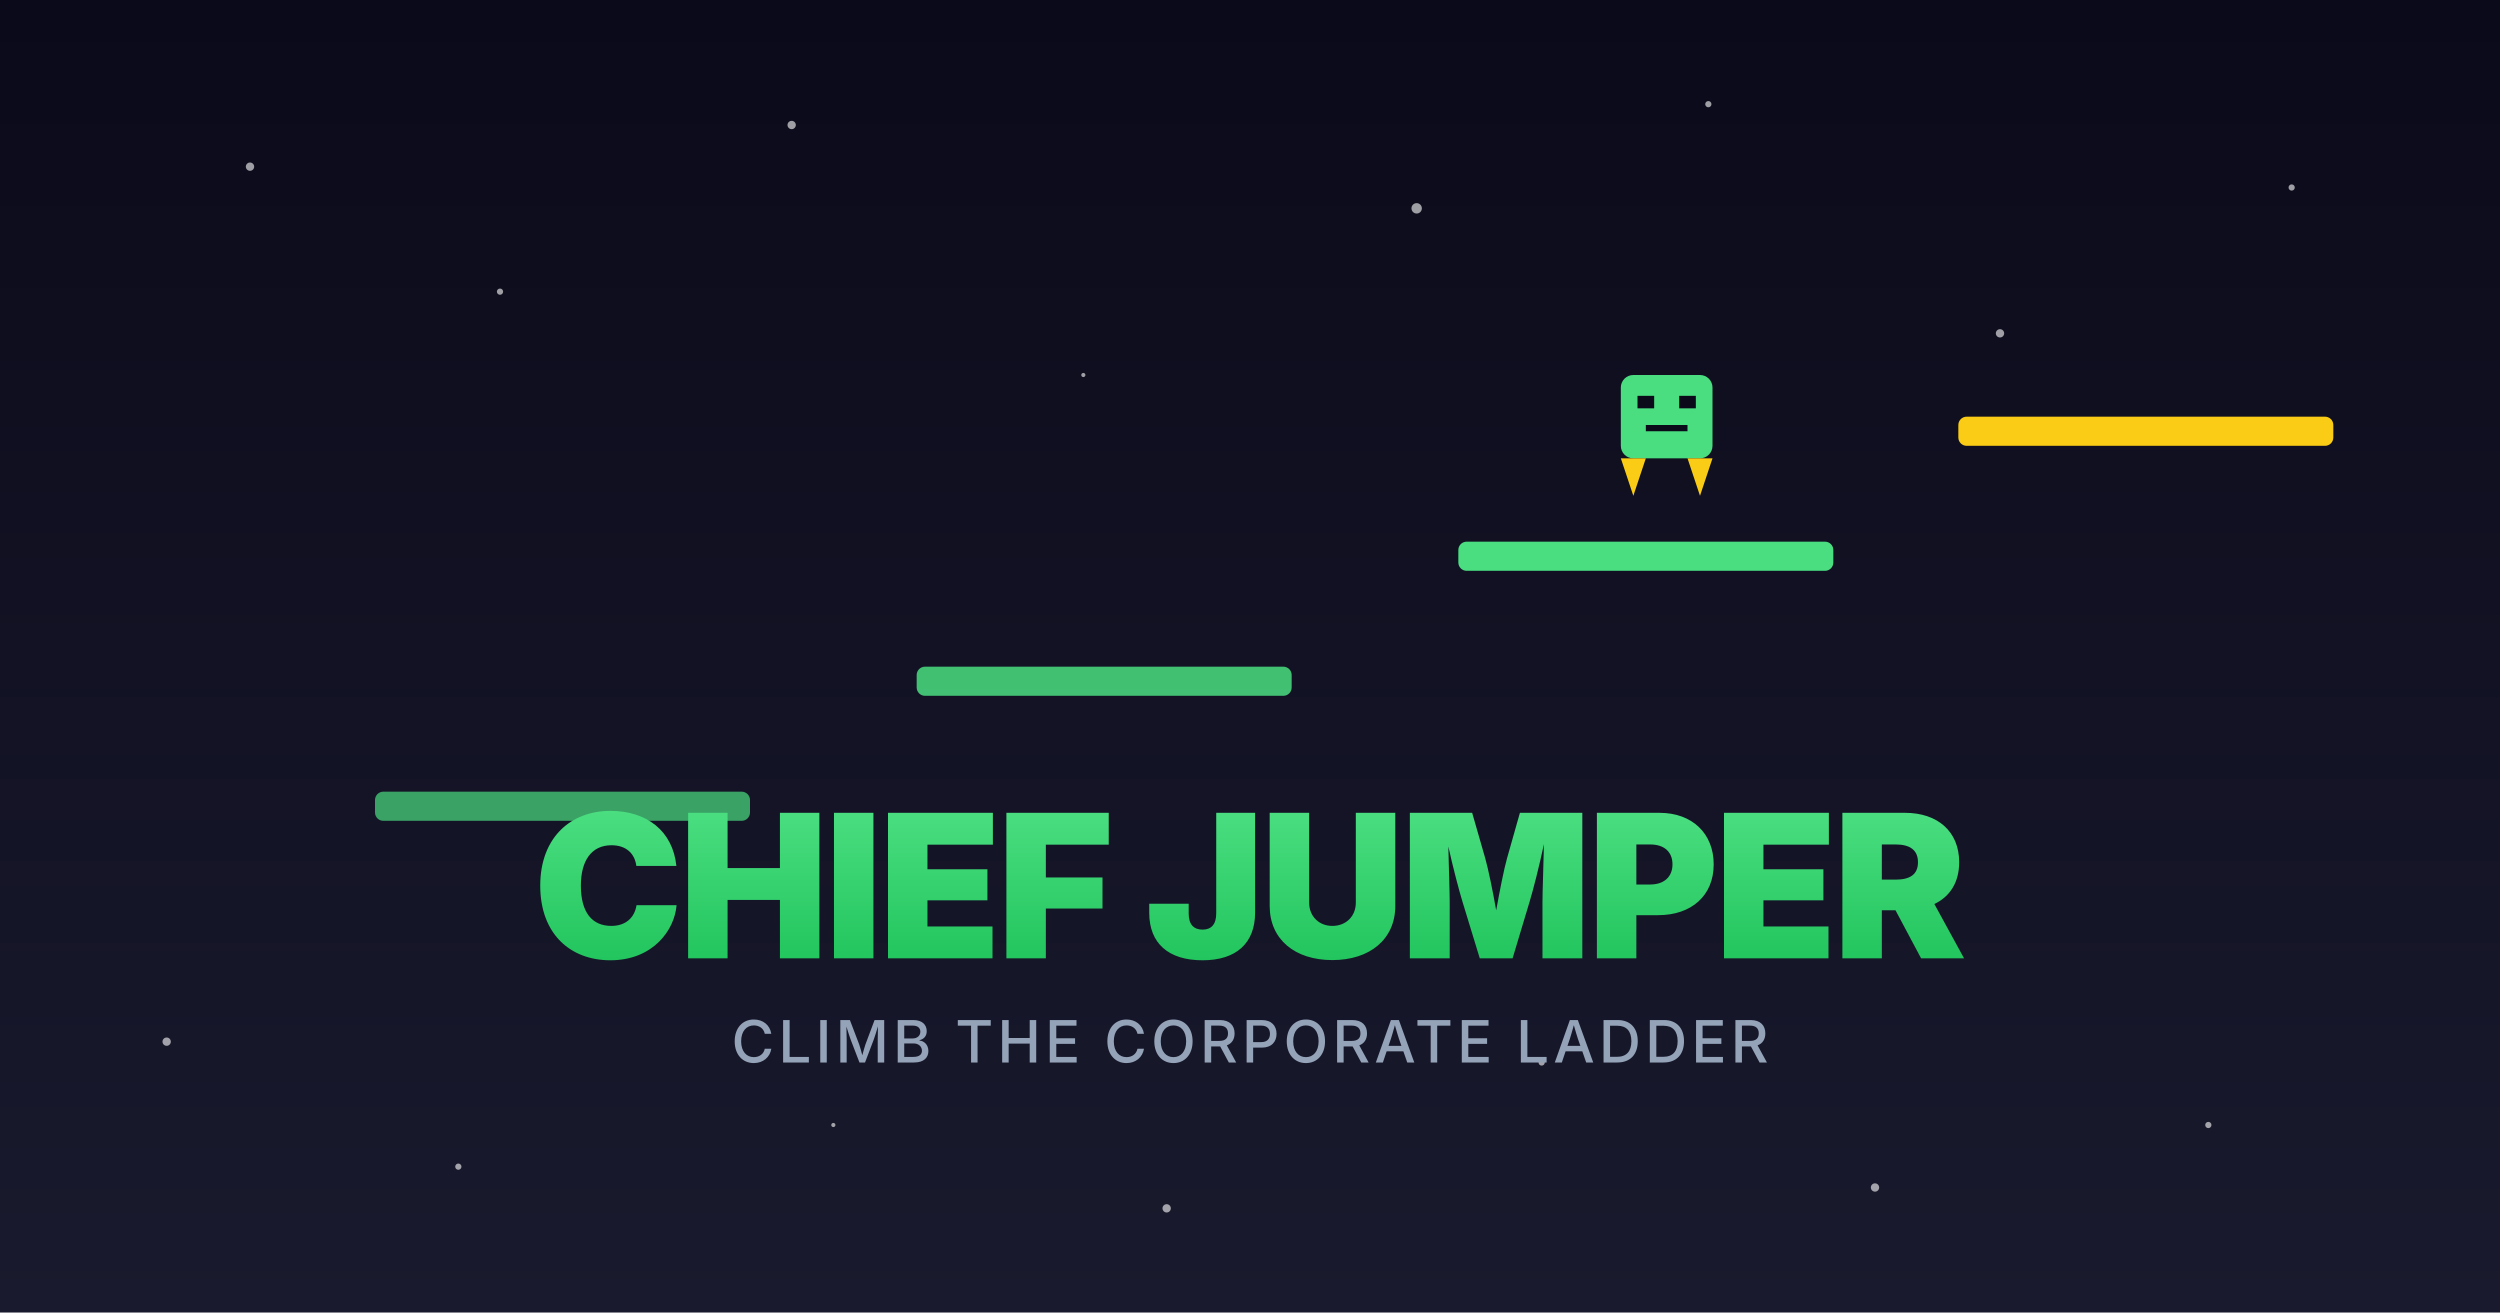
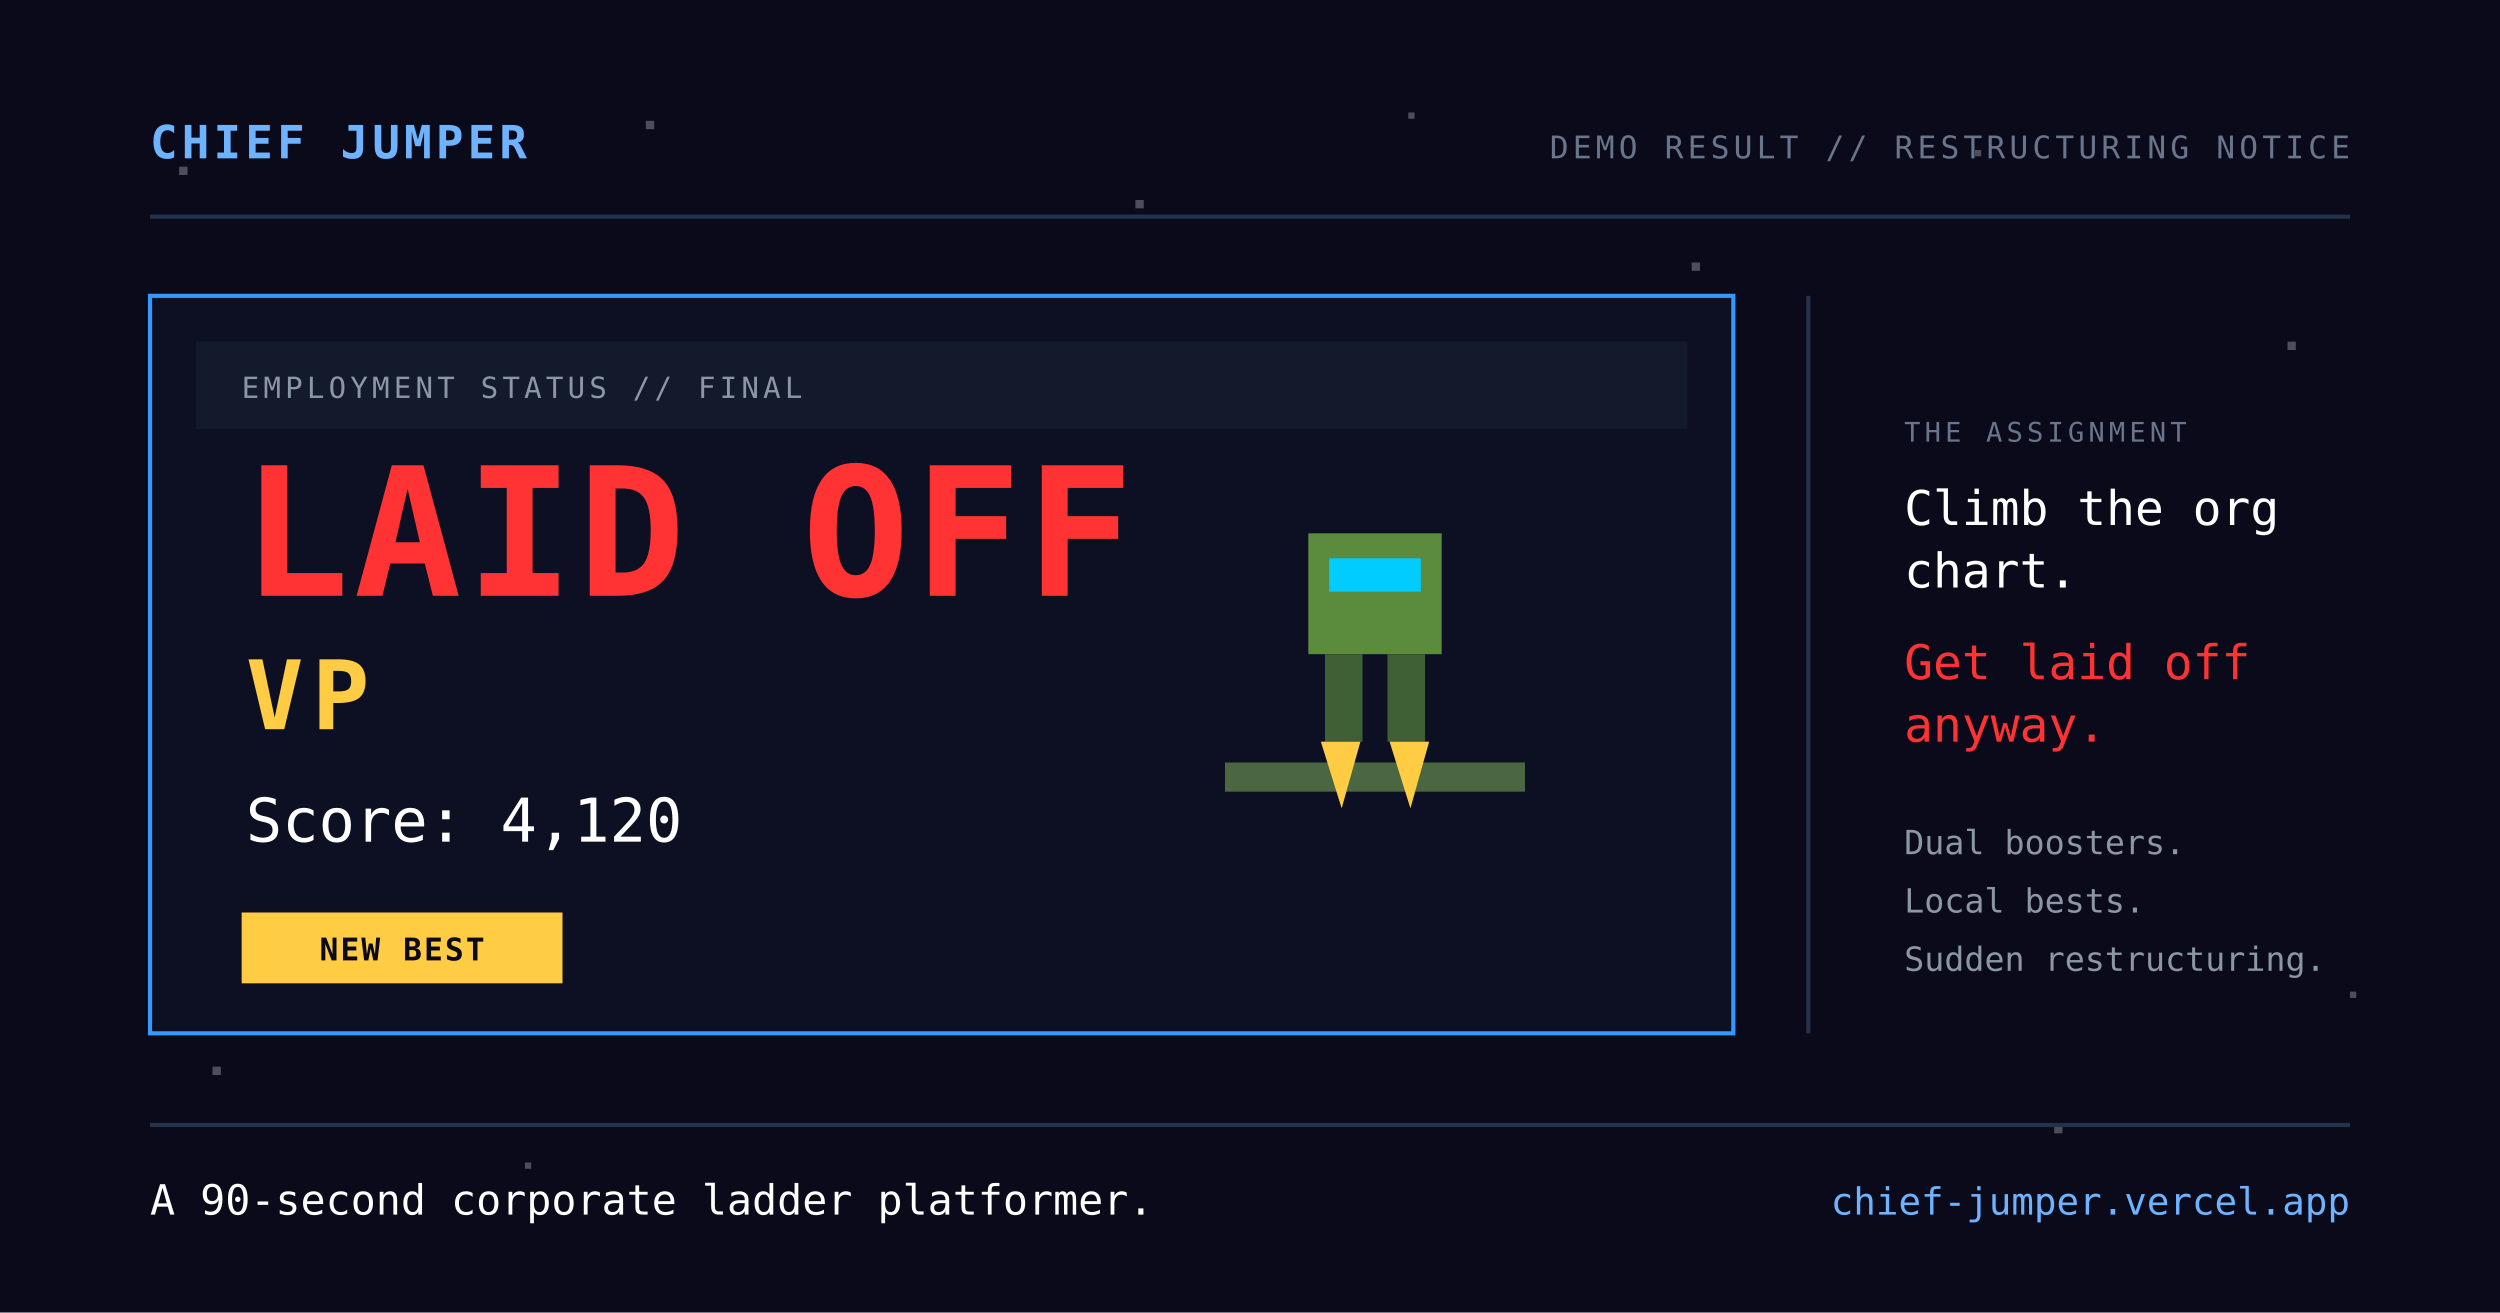
<svg xmlns="http://www.w3.org/2000/svg" viewBox="0 0 1200 630" width="1200" height="630">
-   <defs>
-     <linearGradient id="bg" x1="0" y1="0" x2="0" y2="1">
-       <stop offset="0%" stop-color="#0a0a1a" />
-       <stop offset="100%" stop-color="#1a1a2e" />
-     </linearGradient>
-     <linearGradient id="title" x1="0" y1="0" x2="0" y2="1">
-       <stop offset="0%" stop-color="#4ade80" />
-       <stop offset="100%" stop-color="#22c55e" />
-     </linearGradient>
-   </defs>
-   <rect width="1200" height="630" fill="url(#bg)" />
-   <g fill="#ffffff" opacity="0.6">
-     <circle cx="120" cy="80" r="2" />
-     <circle cx="240" cy="140" r="1.5" />
-     <circle cx="380" cy="60" r="2" />
-     <circle cx="520" cy="180" r="1" />
-     <circle cx="680" cy="100" r="2.5" />
-     <circle cx="820" cy="50" r="1.5" />
-     <circle cx="960" cy="160" r="2" />
-     <circle cx="1100" cy="90" r="1.5" />
-     <circle cx="80" cy="500" r="2" />
-     <circle cx="220" cy="560" r="1.5" />
-     <circle cx="400" cy="540" r="1" />
-     <circle cx="560" cy="580" r="2" />
-     <circle cx="740" cy="510" r="1.5" />
-     <circle cx="900" cy="570" r="2" />
-     <circle cx="1060" cy="540" r="1.5" />
+   <rect width="1200" height="630" fill="#0a0a1a" />
+   <g fill="#ffffff" opacity="0.28">
+     <rect x="86" y="80" width="4" height="4" />
+     <rect x="174" y="142" width="3" height="3" />
+     <rect x="310" y="58" width="4" height="4" />
+     <rect x="410" y="166" width="3" height="3" />
+     <rect x="545" y="96" width="4" height="4" />
+     <rect x="676" y="54" width="3" height="3" />
+     <rect x="812" y="126" width="4" height="4" />
+     <rect x="948" y="72" width="3" height="3" />
+     <rect x="1098" y="164" width="4" height="4" />
+     <rect x="1128" y="476" width="3" height="3" />
+     <rect x="102" y="512" width="4" height="4" />
+     <rect x="252" y="558" width="3" height="3" />
+     <rect x="986" y="540" width="4" height="4" />
  </g>
-   <rect x="180" y="380" width="180" height="14" rx="4" fill="#4ade80" opacity="0.7" />
-   <rect x="440" y="320" width="180" height="14" rx="4" fill="#4ade80" opacity="0.85" />
-   <rect x="700" y="260" width="180" height="14" rx="4" fill="#4ade80" />
-   <rect x="940" y="200" width="180" height="14" rx="4" fill="#facc15" />
-   <g transform="translate(800,210)">
-     <rect x="-22" y="-30" width="44" height="40" rx="6" fill="#4ade80" />
-     <rect x="-14" y="-20" width="8" height="6" fill="#0a0a1a" />
-     <rect x="6" y="-20" width="8" height="6" fill="#0a0a1a" />
-     <rect x="-10" y="-6" width="20" height="3" fill="#0a0a1a" />
-     <polygon points="-22,10 -10,10 -16,28" fill="#facc15" />
-     <polygon points="10,10 22,10 16,28" fill="#facc15" />
+   <line x1="72" y1="104" x2="1128" y2="104" stroke="#24334b" stroke-width="2" />
+   <text x="72" y="76" fill="#6db3ff" font-family="'SFMono-Regular', Menlo, monospace" font-size="22" font-weight="700" letter-spacing="2">CHIEF JUMPER</text>
+   <text x="1128" y="76" fill="#69758a" text-anchor="end" font-family="'SFMono-Regular', Menlo, monospace" font-size="15" letter-spacing="2">DEMO RESULT // RESTRUCTURING NOTICE</text>
+   <rect x="72" y="142" width="760" height="354" fill="#0d1022" stroke="#3399ff" stroke-width="2" />
+   <rect x="94" y="164" width="716" height="42" fill="#121a2c" />
+   <text x="116" y="191" fill="#8b97a5" font-family="'SFMono-Regular', Menlo, monospace" font-size="14" letter-spacing="2">EMPLOYMENT STATUS // FINAL</text>
+   <text x="116" y="286" fill="#ff3333" font-family="'SFMono-Regular', Menlo, monospace" font-size="86" font-weight="900" letter-spacing="2">LAID OFF</text>
+   <text x="118" y="350" fill="#ffcc44" font-family="'SFMono-Regular', Menlo, monospace" font-size="46" font-weight="800" letter-spacing="4">VP</text>
+   <text x="118" y="404" fill="#ffffff" font-family="'SFMono-Regular', Menlo, monospace" font-size="29">Score: 4,120</text>
+   <rect x="116" y="438" width="154" height="34" fill="#ffcc44" />
+   <text x="193" y="461" fill="#0a0a1a" text-anchor="middle" font-family="'SFMono-Regular', Menlo, monospace" font-size="15" font-weight="800" letter-spacing="1">NEW BEST</text>
+   <g transform="translate(660 284)">
+     <rect x="-72" y="82" width="144" height="14" fill="#4a6741" />
+     <rect x="-32" y="-28" width="64" height="58" fill="#5b8c3e" />
+     <rect x="-22" y="-16" width="44" height="16" fill="#00ccff" />
+     <rect x="-24" y="30" width="18" height="42" fill="#3f5f35" />
+     <rect x="6" y="30" width="18" height="42" fill="#3f5f35" />
+     <polygon points="-26,72 -7,72 -16,104" fill="#ffcc44" />
+     <polygon points="7,72 26,72 17,104" fill="#ffcc44" />
  </g>
-   <text x="600" y="460" text-anchor="middle" font-family="-apple-system, system-ui, sans-serif" font-size="96" font-weight="900" fill="url(#title)" letter-spacing="-2">CHIEF JUMPER</text>
-   <text x="600" y="510" text-anchor="middle" font-family="-apple-system, system-ui, sans-serif" font-size="28" font-weight="500" fill="#94a3b8" letter-spacing="2">CLIMB THE CORPORATE LADDER</text>
+   <line x1="868" y1="142" x2="868" y2="496" stroke="#24334b" stroke-width="2" />
+   <text x="914" y="212" fill="#69758a" font-family="'SFMono-Regular', Menlo, monospace" font-size="13" letter-spacing="2">THE ASSIGNMENT</text>
+   <text x="914" y="252" fill="#ffffff" font-family="'SFMono-Regular', Menlo, monospace" font-size="23">Climb the org</text>
+   <text x="914" y="282" fill="#ffffff" font-family="'SFMono-Regular', Menlo, monospace" font-size="23">chart.</text>
+   <text x="914" y="326" fill="#ff3333" font-family="'SFMono-Regular', Menlo, monospace" font-size="23">Get laid off</text>
+   <text x="914" y="356" fill="#ff3333" font-family="'SFMono-Regular', Menlo, monospace" font-size="23">anyway.</text>
+   <text x="914" y="410" fill="#8b97a5" font-family="'SFMono-Regular', Menlo, monospace" font-size="16">Dual boosters.</text>
+   <text x="914" y="438" fill="#8b97a5" font-family="'SFMono-Regular', Menlo, monospace" font-size="16">Local bests.</text>
+   <text x="914" y="466" fill="#8b97a5" font-family="'SFMono-Regular', Menlo, monospace" font-size="16">Sudden restructuring.</text>
+   <line x1="72" y1="540" x2="1128" y2="540" stroke="#24334b" stroke-width="2" />
+   <text x="72" y="583" fill="#ffffff" font-family="'SFMono-Regular', Menlo, monospace" font-size="20">A 90-second corporate ladder platformer.</text>
+   <text x="1128" y="583" fill="#6db3ff" text-anchor="end" font-family="'SFMono-Regular', Menlo, monospace" font-size="18">chief-jumper.vercel.app</text>
</svg>
